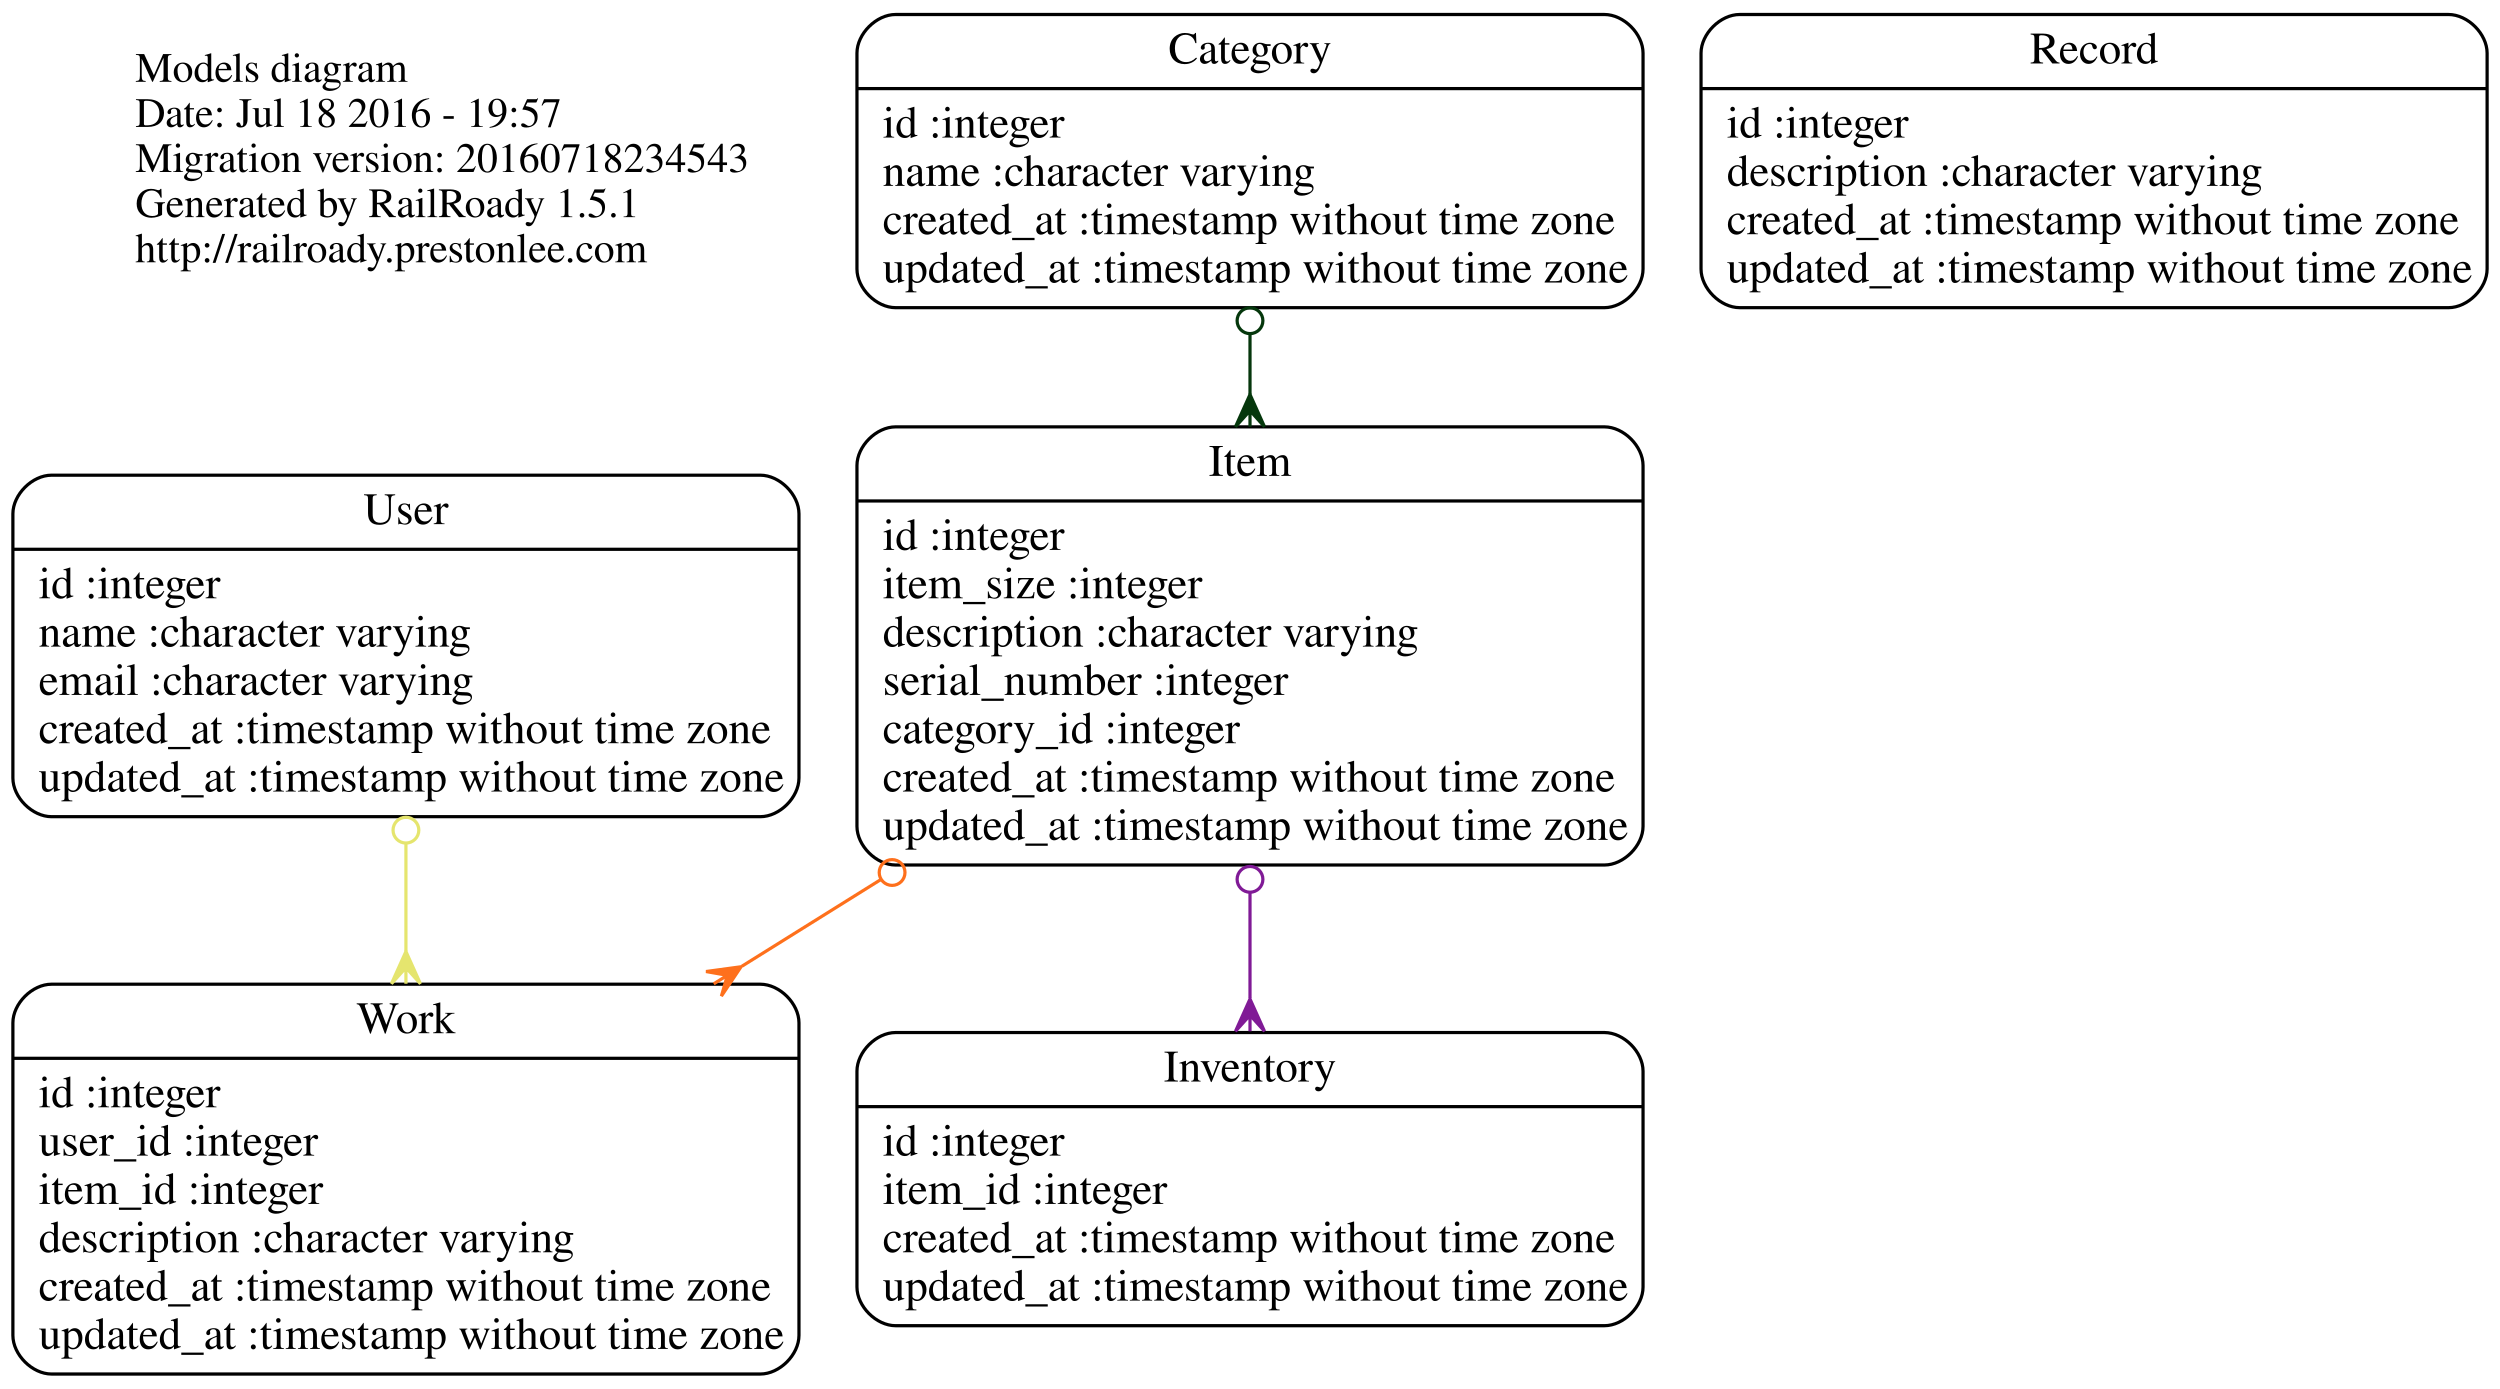
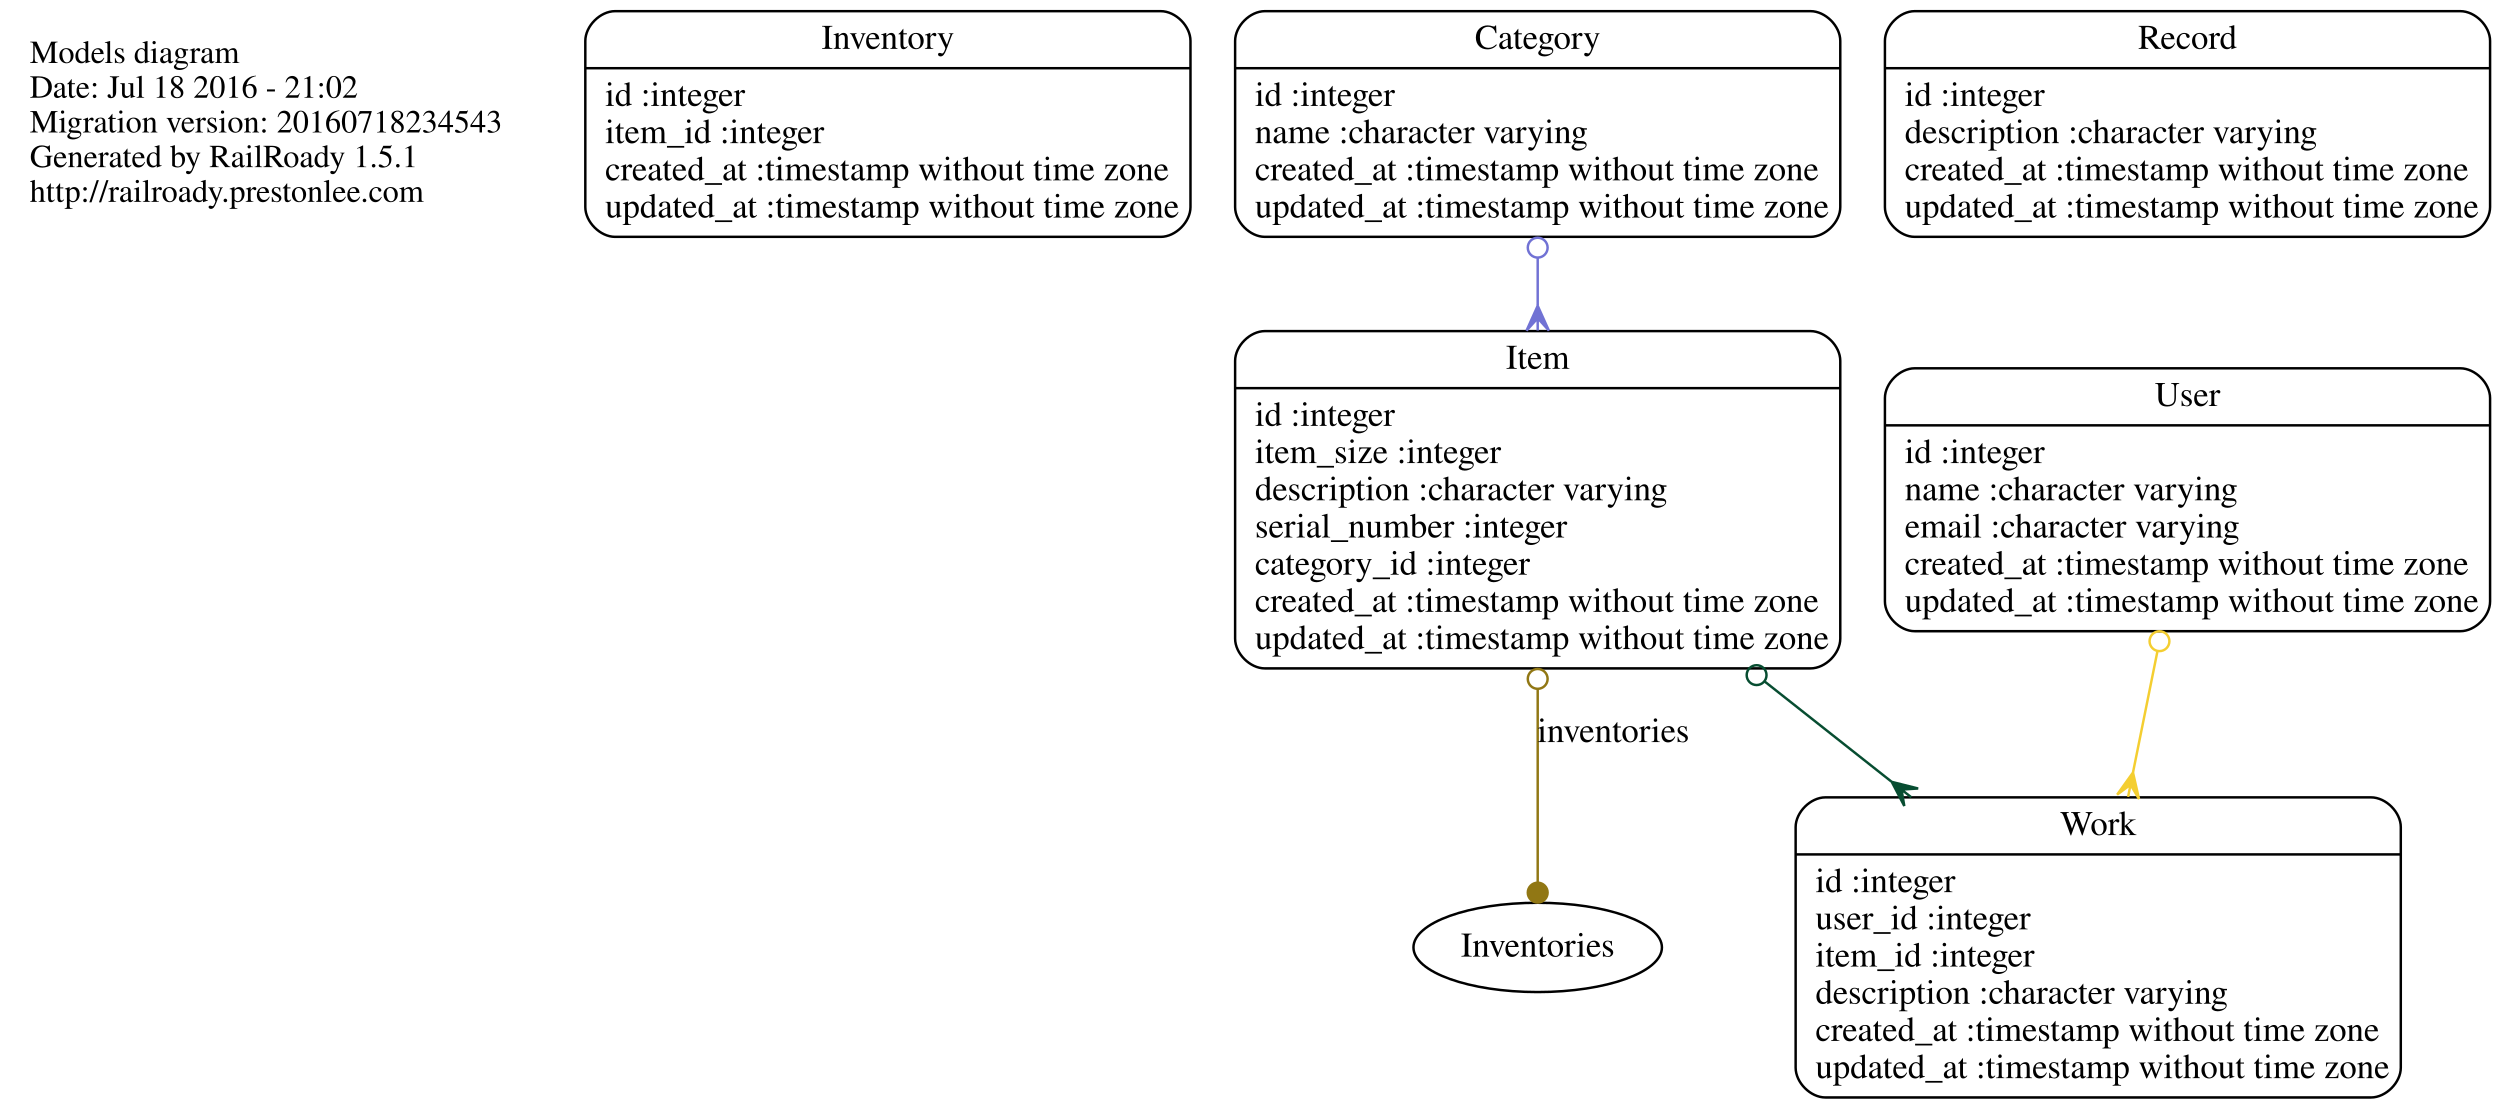
- <svg xmlns="http://www.w3.org/2000/svg" width="776pt" height="431pt" viewBox="0.00 0.00 776.00 431.00">
-   <g id="graph0" class="graph" transform="scale(1 1) rotate(0) translate(4 427)">
-     <polygon fill="none" stroke="none" points="-4,4 -4,-427 772,-427 772,4 -4,4" />
+ <svg xmlns="http://www.w3.org/2000/svg" width="1008pt" height="447pt" viewBox="0.00 0.00 1008.00 447.00">
+   <g id="graph0" class="graph" transform="scale(1 1) rotate(0) translate(4 443)">
+     <polygon fill="none" stroke="none" points="-4,4 -4,-443 1004,-443 1004,4 -4,4" />
    <g id="node1" class="node">
-       <text text-anchor="start" x="38" y="-401.6" font-family="Times,serif" font-size="13.00">Models diagram</text>
-       <text text-anchor="start" x="38" y="-387.6" font-family="Times,serif" font-size="13.00">Date: Jul 18 2016 - 19:57</text>
-       <text text-anchor="start" x="38" y="-373.6" font-family="Times,serif" font-size="13.00">Migration version: 20160718234543</text>
-       <text text-anchor="start" x="38" y="-359.6" font-family="Times,serif" font-size="13.00">Generated by RailRoady 1.5.1</text>
-       <text text-anchor="start" x="38" y="-345.6" font-family="Times,serif" font-size="13.00">http://railroady.prestonlee.com</text>
+       <text text-anchor="start" x="8" y="-417.6" font-family="Times,serif" font-size="13.00">Models diagram</text>
+       <text text-anchor="start" x="8" y="-403.6" font-family="Times,serif" font-size="13.00">Date: Jul 18 2016 - 21:02</text>
+       <text text-anchor="start" x="8" y="-389.6" font-family="Times,serif" font-size="13.00">Migration version: 20160718234543</text>
+       <text text-anchor="start" x="8" y="-375.6" font-family="Times,serif" font-size="13.00">Generated by RailRoady 1.5.1</text>
+       <text text-anchor="start" x="8" y="-361.6" font-family="Times,serif" font-size="13.00">http://railroady.prestonlee.com</text>
    </g>
    <g id="node2" class="node">
-       <path fill="none" stroke="black" d="M274,-15.5C274,-15.5 494,-15.5 494,-15.5 500,-15.5 506,-21.5 506,-27.5 506,-27.5 506,-94.5 506,-94.5 506,-100.5 500,-106.5 494,-106.5 494,-106.5 274,-106.5 274,-106.5 268,-106.5 262,-100.5 262,-94.5 262,-94.5 262,-27.5 262,-27.5 262,-21.5 268,-15.5 274,-15.5" />
-       <text text-anchor="middle" x="384" y="-91.3" font-family="Times,serif" font-size="14.00">Inventory</text>
-       <polyline fill="none" stroke="black" points="262,-83.5 506,-83.5 " />
-       <text text-anchor="start" x="270" y="-68.3" font-family="Times,serif" font-size="14.00">id :integer</text>
-       <text text-anchor="start" x="270" y="-53.3" font-family="Times,serif" font-size="14.00">item_id :integer</text>
-       <text text-anchor="start" x="270" y="-38.3" font-family="Times,serif" font-size="14.00">created_at :timestamp without time zone</text>
-       <text text-anchor="start" x="270" y="-23.3" font-family="Times,serif" font-size="14.00">updated_at :timestamp without time zone</text>
+       <path fill="none" stroke="black" d="M244,-347.5C244,-347.5 464,-347.5 464,-347.5 470,-347.5 476,-353.5 476,-359.5 476,-359.5 476,-426.5 476,-426.5 476,-432.5 470,-438.5 464,-438.5 464,-438.5 244,-438.5 244,-438.5 238,-438.5 232,-432.5 232,-426.5 232,-426.5 232,-359.5 232,-359.5 232,-353.5 238,-347.5 244,-347.5" />
+       <text text-anchor="middle" x="354" y="-423.3" font-family="Times,serif" font-size="14.00">Inventory</text>
+       <polyline fill="none" stroke="black" points="232,-415.5 476,-415.5 " />
+       <text text-anchor="start" x="240" y="-400.3" font-family="Times,serif" font-size="14.00">id :integer</text>
+       <text text-anchor="start" x="240" y="-385.3" font-family="Times,serif" font-size="14.00">item_id :integer</text>
+       <text text-anchor="start" x="240" y="-370.3" font-family="Times,serif" font-size="14.00">created_at :timestamp without time zone</text>
+       <text text-anchor="start" x="240" y="-355.3" font-family="Times,serif" font-size="14.00">updated_at :timestamp without time zone</text>
    </g>
    <g id="node3" class="node">
-       <path fill="none" stroke="black" d="M12,-0.5C12,-0.5 232,-0.5 232,-0.5 238,-0.5 244,-6.5 244,-12.5 244,-12.5 244,-109.5 244,-109.5 244,-115.5 238,-121.5 232,-121.5 232,-121.5 12,-121.5 12,-121.5 6,-121.5 0,-115.5 0,-109.5 0,-109.5 0,-12.5 0,-12.5 0,-6.5 6,-0.5 12,-0.5" />
-       <text text-anchor="middle" x="122" y="-106.3" font-family="Times,serif" font-size="14.00">Work</text>
-       <polyline fill="none" stroke="black" points="0,-98.5 244,-98.5 " />
-       <text text-anchor="start" x="8" y="-83.3" font-family="Times,serif" font-size="14.00">id :integer</text>
-       <text text-anchor="start" x="8" y="-68.3" font-family="Times,serif" font-size="14.00">user_id :integer</text>
-       <text text-anchor="start" x="8" y="-53.3" font-family="Times,serif" font-size="14.00">item_id :integer</text>
-       <text text-anchor="start" x="8" y="-38.3" font-family="Times,serif" font-size="14.00">description :character varying</text>
-       <text text-anchor="start" x="8" y="-23.3" font-family="Times,serif" font-size="14.00">created_at :timestamp without time zone</text>
-       <text text-anchor="start" x="8" y="-8.3" font-family="Times,serif" font-size="14.00">updated_at :timestamp without time zone</text>
+       <path fill="none" stroke="black" d="M732,-0.5C732,-0.5 952,-0.5 952,-0.5 958,-0.5 964,-6.5 964,-12.5 964,-12.5 964,-109.5 964,-109.5 964,-115.5 958,-121.5 952,-121.5 952,-121.5 732,-121.5 732,-121.5 726,-121.5 720,-115.5 720,-109.5 720,-109.5 720,-12.5 720,-12.5 720,-6.5 726,-0.5 732,-0.5" />
+       <text text-anchor="middle" x="842" y="-106.3" font-family="Times,serif" font-size="14.00">Work</text>
+       <polyline fill="none" stroke="black" points="720,-98.5 964,-98.5 " />
+       <text text-anchor="start" x="728" y="-83.3" font-family="Times,serif" font-size="14.00">id :integer</text>
+       <text text-anchor="start" x="728" y="-68.3" font-family="Times,serif" font-size="14.00">user_id :integer</text>
+       <text text-anchor="start" x="728" y="-53.3" font-family="Times,serif" font-size="14.00">item_id :integer</text>
+       <text text-anchor="start" x="728" y="-38.3" font-family="Times,serif" font-size="14.00">description :character varying</text>
+       <text text-anchor="start" x="728" y="-23.3" font-family="Times,serif" font-size="14.00">created_at :timestamp without time zone</text>
+       <text text-anchor="start" x="728" y="-8.3" font-family="Times,serif" font-size="14.00">updated_at :timestamp without time zone</text>
    </g>
    <g id="node4" class="node">
-       <path fill="none" stroke="black" d="M274,-158.5C274,-158.5 494,-158.5 494,-158.5 500,-158.5 506,-164.5 506,-170.5 506,-170.5 506,-282.5 506,-282.5 506,-288.5 500,-294.5 494,-294.5 494,-294.5 274,-294.5 274,-294.5 268,-294.5 262,-288.5 262,-282.5 262,-282.5 262,-170.5 262,-170.5 262,-164.5 268,-158.5 274,-158.5" />
-       <text text-anchor="middle" x="384" y="-279.3" font-family="Times,serif" font-size="14.00">Item</text>
-       <polyline fill="none" stroke="black" points="262,-271.5 506,-271.5 " />
-       <text text-anchor="start" x="270" y="-256.3" font-family="Times,serif" font-size="14.00">id :integer</text>
-       <text text-anchor="start" x="270" y="-241.3" font-family="Times,serif" font-size="14.00">item_size :integer</text>
-       <text text-anchor="start" x="270" y="-226.3" font-family="Times,serif" font-size="14.00">description :character varying</text>
-       <text text-anchor="start" x="270" y="-211.3" font-family="Times,serif" font-size="14.00">serial_number :integer</text>
-       <text text-anchor="start" x="270" y="-196.3" font-family="Times,serif" font-size="14.00">category_id :integer</text>
-       <text text-anchor="start" x="270" y="-181.3" font-family="Times,serif" font-size="14.00">created_at :timestamp without time zone</text>
-       <text text-anchor="start" x="270" y="-166.3" font-family="Times,serif" font-size="14.00">updated_at :timestamp without time zone</text>
+       <path fill="none" stroke="black" d="M506,-173.5C506,-173.5 726,-173.5 726,-173.5 732,-173.5 738,-179.5 738,-185.5 738,-185.5 738,-297.5 738,-297.5 738,-303.5 732,-309.5 726,-309.5 726,-309.5 506,-309.5 506,-309.5 500,-309.5 494,-303.5 494,-297.5 494,-297.5 494,-185.5 494,-185.5 494,-179.5 500,-173.5 506,-173.5" />
+       <text text-anchor="middle" x="616" y="-294.3" font-family="Times,serif" font-size="14.00">Item</text>
+       <polyline fill="none" stroke="black" points="494,-286.5 738,-286.5 " />
+       <text text-anchor="start" x="502" y="-271.3" font-family="Times,serif" font-size="14.00">id :integer</text>
+       <text text-anchor="start" x="502" y="-256.3" font-family="Times,serif" font-size="14.00">item_size :integer</text>
+       <text text-anchor="start" x="502" y="-241.3" font-family="Times,serif" font-size="14.00">description :character varying</text>
+       <text text-anchor="start" x="502" y="-226.3" font-family="Times,serif" font-size="14.00">serial_number :integer</text>
+       <text text-anchor="start" x="502" y="-211.3" font-family="Times,serif" font-size="14.00">category_id :integer</text>
+       <text text-anchor="start" x="502" y="-196.3" font-family="Times,serif" font-size="14.00">created_at :timestamp without time zone</text>
+       <text text-anchor="start" x="502" y="-181.3" font-family="Times,serif" font-size="14.00">updated_at :timestamp without time zone</text>
+     </g>
+     <g id="edge2" class="edge">
+       <path fill="none" stroke="#074d31" d="M707.462,-168.261C724.344,-154.928 741.892,-141.068 758.522,-127.933" />
+       <ellipse fill="none" stroke="#074d31" cx="704.258" cy="-170.792" rx="4" ry="4" />
+       <polygon fill="#074d31" stroke="#074d31" points="758.758,-127.747 769.395,-125.08 762.682,-124.647 766.605,-121.548 766.605,-121.548 766.605,-121.548 762.682,-124.647 763.816,-118.017 758.758,-127.747 758.758,-127.747" />
+     </g>
+     <g id="node8" class="node">
+       <ellipse fill="none" stroke="black" cx="616" cy="-61" rx="50.091" ry="18" />
+       <text text-anchor="middle" x="616" y="-57.3" font-family="Times,serif" font-size="14.00">Inventories</text>
    </g>
    <g id="edge1" class="edge">
-       <path fill="none" stroke="#801a96" d="M384,-149.921C384,-138.886 384,-127.701 384,-117.176" />
-       <ellipse fill="none" stroke="#801a96" cx="384" cy="-154.054" rx="4" ry="4" />
-       <polygon fill="#801a96" stroke="#801a96" points="384,-116.9 388.5,-106.9 384,-111.9 384,-106.9 384,-106.9 384,-106.9 384,-111.9 379.5,-106.9 384,-116.9 384,-116.9" />
-     </g>
-     <g id="edge2" class="edge">
-       <path fill="none" stroke="#fe701c" d="M269.427,-154.001C255.084,-145.05 240.474,-135.933 226.299,-127.088" />
-       <ellipse fill="none" stroke="#fe701c" cx="272.907" cy="-156.173" rx="4" ry="4" />
-       <polygon fill="#fe701c" stroke="#fe701c" points="226.02,-126.913 219.919,-117.801 221.778,-124.266 217.536,-121.619 217.536,-121.619 217.536,-121.619 221.778,-124.266 215.154,-125.437 226.02,-126.913 226.02,-126.913" />
+       <path fill="none" stroke="#917714" d="M616,-165.23C616,-137.34 616,-107.582 616,-87.217" />
+       <ellipse fill="none" stroke="#917714" cx="616" cy="-169.271" rx="4" ry="4" />
+       <ellipse fill="#917714" stroke="#917714" cx="616" cy="-83.098" rx="4" ry="4" />
+       <text text-anchor="middle" x="646.5" y="-143.8" font-family="Times,serif" font-size="14.00">inventories</text>
    </g>
    <g id="node5" class="node">
-       <path fill="none" stroke="black" d="M274,-331.5C274,-331.5 494,-331.5 494,-331.5 500,-331.5 506,-337.5 506,-343.5 506,-343.5 506,-410.5 506,-410.5 506,-416.5 500,-422.5 494,-422.5 494,-422.5 274,-422.5 274,-422.5 268,-422.5 262,-416.5 262,-410.5 262,-410.5 262,-343.5 262,-343.5 262,-337.5 268,-331.5 274,-331.5" />
-       <text text-anchor="middle" x="384" y="-407.3" font-family="Times,serif" font-size="14.00">Category</text>
-       <polyline fill="none" stroke="black" points="262,-399.5 506,-399.5 " />
-       <text text-anchor="start" x="270" y="-384.3" font-family="Times,serif" font-size="14.00">id :integer</text>
-       <text text-anchor="start" x="270" y="-369.3" font-family="Times,serif" font-size="14.00">name :character varying</text>
-       <text text-anchor="start" x="270" y="-354.3" font-family="Times,serif" font-size="14.00">created_at :timestamp without time zone</text>
-       <text text-anchor="start" x="270" y="-339.3" font-family="Times,serif" font-size="14.00">updated_at :timestamp without time zone</text>
+       <path fill="none" stroke="black" d="M506,-347.5C506,-347.5 726,-347.5 726,-347.5 732,-347.5 738,-353.5 738,-359.5 738,-359.5 738,-426.5 738,-426.5 738,-432.5 732,-438.5 726,-438.5 726,-438.5 506,-438.5 506,-438.5 500,-438.5 494,-432.5 494,-426.5 494,-426.5 494,-359.5 494,-359.5 494,-353.5 500,-347.5 506,-347.5" />
+       <text text-anchor="middle" x="616" y="-423.3" font-family="Times,serif" font-size="14.00">Category</text>
+       <polyline fill="none" stroke="black" points="494,-415.5 738,-415.5 " />
+       <text text-anchor="start" x="502" y="-400.3" font-family="Times,serif" font-size="14.00">id :integer</text>
+       <text text-anchor="start" x="502" y="-385.3" font-family="Times,serif" font-size="14.00">name :character varying</text>
+       <text text-anchor="start" x="502" y="-370.3" font-family="Times,serif" font-size="14.00">created_at :timestamp without time zone</text>
+       <text text-anchor="start" x="502" y="-355.3" font-family="Times,serif" font-size="14.00">updated_at :timestamp without time zone</text>
    </g>
    <g id="edge3" class="edge">
-       <path fill="none" stroke="#05370c" d="M384,-323.386C384,-317.259 384,-310.916 384,-304.546" />
-       <ellipse fill="none" stroke="#05370c" cx="384" cy="-327.445" rx="4" ry="4" />
-       <polygon fill="#05370c" stroke="#05370c" points="384,-304.541 388.5,-294.541 384,-299.541 384,-294.541 384,-294.541 384,-294.541 384,-299.541 379.5,-294.541 384,-304.541 384,-304.541" />
+       <path fill="none" stroke="#7172d4" d="M616,-338.971C616,-332.756 616,-326.321 616,-319.861" />
+       <ellipse fill="none" stroke="#7172d4" cx="616" cy="-343.145" rx="4" ry="4" />
+       <polygon fill="#7172d4" stroke="#7172d4" points="616,-319.715 620.5,-309.715 616,-314.715 616,-309.715 616,-309.715 616,-309.715 616,-314.715 611.5,-309.715 616,-319.715 616,-319.715" />
    </g>
    <g id="node6" class="node">
-       <path fill="none" stroke="black" d="M536,-331.5C536,-331.5 756,-331.5 756,-331.5 762,-331.5 768,-337.5 768,-343.5 768,-343.5 768,-410.5 768,-410.5 768,-416.5 762,-422.5 756,-422.5 756,-422.5 536,-422.5 536,-422.5 530,-422.5 524,-416.5 524,-410.5 524,-410.5 524,-343.5 524,-343.5 524,-337.5 530,-331.5 536,-331.5" />
-       <text text-anchor="middle" x="646" y="-407.3" font-family="Times,serif" font-size="14.00">Record</text>
-       <polyline fill="none" stroke="black" points="524,-399.5 768,-399.5 " />
-       <text text-anchor="start" x="532" y="-384.3" font-family="Times,serif" font-size="14.00">id :integer</text>
-       <text text-anchor="start" x="532" y="-369.3" font-family="Times,serif" font-size="14.00">description :character varying</text>
-       <text text-anchor="start" x="532" y="-354.3" font-family="Times,serif" font-size="14.00">created_at :timestamp without time zone</text>
-       <text text-anchor="start" x="532" y="-339.3" font-family="Times,serif" font-size="14.00">updated_at :timestamp without time zone</text>
+       <path fill="none" stroke="black" d="M768,-347.5C768,-347.5 988,-347.5 988,-347.5 994,-347.5 1000,-353.5 1000,-359.5 1000,-359.5 1000,-426.5 1000,-426.5 1000,-432.5 994,-438.5 988,-438.5 988,-438.5 768,-438.5 768,-438.5 762,-438.5 756,-432.5 756,-426.5 756,-426.5 756,-359.5 756,-359.5 756,-353.5 762,-347.5 768,-347.5" />
+       <text text-anchor="middle" x="878" y="-423.3" font-family="Times,serif" font-size="14.00">Record</text>
+       <polyline fill="none" stroke="black" points="756,-415.5 1000,-415.5 " />
+       <text text-anchor="start" x="764" y="-400.3" font-family="Times,serif" font-size="14.00">id :integer</text>
+       <text text-anchor="start" x="764" y="-385.3" font-family="Times,serif" font-size="14.00">description :character varying</text>
+       <text text-anchor="start" x="764" y="-370.3" font-family="Times,serif" font-size="14.00">created_at :timestamp without time zone</text>
+       <text text-anchor="start" x="764" y="-355.3" font-family="Times,serif" font-size="14.00">updated_at :timestamp without time zone</text>
    </g>
    <g id="node7" class="node">
-       <path fill="none" stroke="black" d="M12,-173.5C12,-173.5 232,-173.5 232,-173.5 238,-173.5 244,-179.5 244,-185.5 244,-185.5 244,-267.5 244,-267.5 244,-273.5 238,-279.5 232,-279.5 232,-279.5 12,-279.5 12,-279.5 6,-279.5 0,-273.5 0,-267.5 0,-267.5 0,-185.5 0,-185.5 0,-179.5 6,-173.5 12,-173.5" />
-       <text text-anchor="middle" x="122" y="-264.3" font-family="Times,serif" font-size="14.00">User</text>
-       <polyline fill="none" stroke="black" points="0,-256.5 244,-256.5 " />
-       <text text-anchor="start" x="8" y="-241.3" font-family="Times,serif" font-size="14.00">id :integer</text>
-       <text text-anchor="start" x="8" y="-226.3" font-family="Times,serif" font-size="14.00">name :character varying</text>
-       <text text-anchor="start" x="8" y="-211.3" font-family="Times,serif" font-size="14.00">email :character varying</text>
-       <text text-anchor="start" x="8" y="-196.3" font-family="Times,serif" font-size="14.00">created_at :timestamp without time zone</text>
-       <text text-anchor="start" x="8" y="-181.3" font-family="Times,serif" font-size="14.00">updated_at :timestamp without time zone</text>
+       <path fill="none" stroke="black" d="M768,-188.5C768,-188.5 988,-188.5 988,-188.5 994,-188.5 1000,-194.5 1000,-200.5 1000,-200.5 1000,-282.5 1000,-282.5 1000,-288.5 994,-294.5 988,-294.5 988,-294.5 768,-294.5 768,-294.5 762,-294.5 756,-288.5 756,-282.5 756,-282.5 756,-200.5 756,-200.5 756,-194.5 762,-188.5 768,-188.5" />
+       <text text-anchor="middle" x="878" y="-279.3" font-family="Times,serif" font-size="14.00">User</text>
+       <polyline fill="none" stroke="black" points="756,-271.5 1000,-271.5 " />
+       <text text-anchor="start" x="764" y="-256.3" font-family="Times,serif" font-size="14.00">id :integer</text>
+       <text text-anchor="start" x="764" y="-241.3" font-family="Times,serif" font-size="14.00">name :character varying</text>
+       <text text-anchor="start" x="764" y="-226.3" font-family="Times,serif" font-size="14.00">email :character varying</text>
+       <text text-anchor="start" x="764" y="-211.3" font-family="Times,serif" font-size="14.00">created_at :timestamp without time zone</text>
+       <text text-anchor="start" x="764" y="-196.3" font-family="Times,serif" font-size="14.00">updated_at :timestamp without time zone</text>
    </g>
    <g id="edge4" class="edge">
-       <path fill="none" stroke="#e5e56e" d="M122,-165.088C122,-154.228 122,-142.829 122,-131.731" />
-       <ellipse fill="none" stroke="#e5e56e" cx="122" cy="-169.318" rx="4" ry="4" />
-       <polygon fill="#e5e56e" stroke="#e5e56e" points="122,-131.649 126.5,-121.649 122,-126.649 122,-121.649 122,-121.649 122,-121.649 122,-126.649 117.5,-121.649 122,-131.649 122,-131.649" />
+       <path fill="none" stroke="#f4ce31" d="M865.882,-180.414C862.722,-164.745 859.29,-147.73 856.04,-131.613" />
+       <ellipse fill="none" stroke="#f4ce31" cx="866.7" cy="-184.47" rx="4" ry="4" />
+       <polygon fill="#f4ce31" stroke="#f4ce31" points="856.02,-131.517 858.454,-120.825 855.032,-126.616 854.043,-121.714 854.043,-121.714 854.043,-121.714 855.032,-126.616 849.632,-122.604 856.02,-131.517 856.02,-131.517" />
    </g>
  </g>
</svg>
